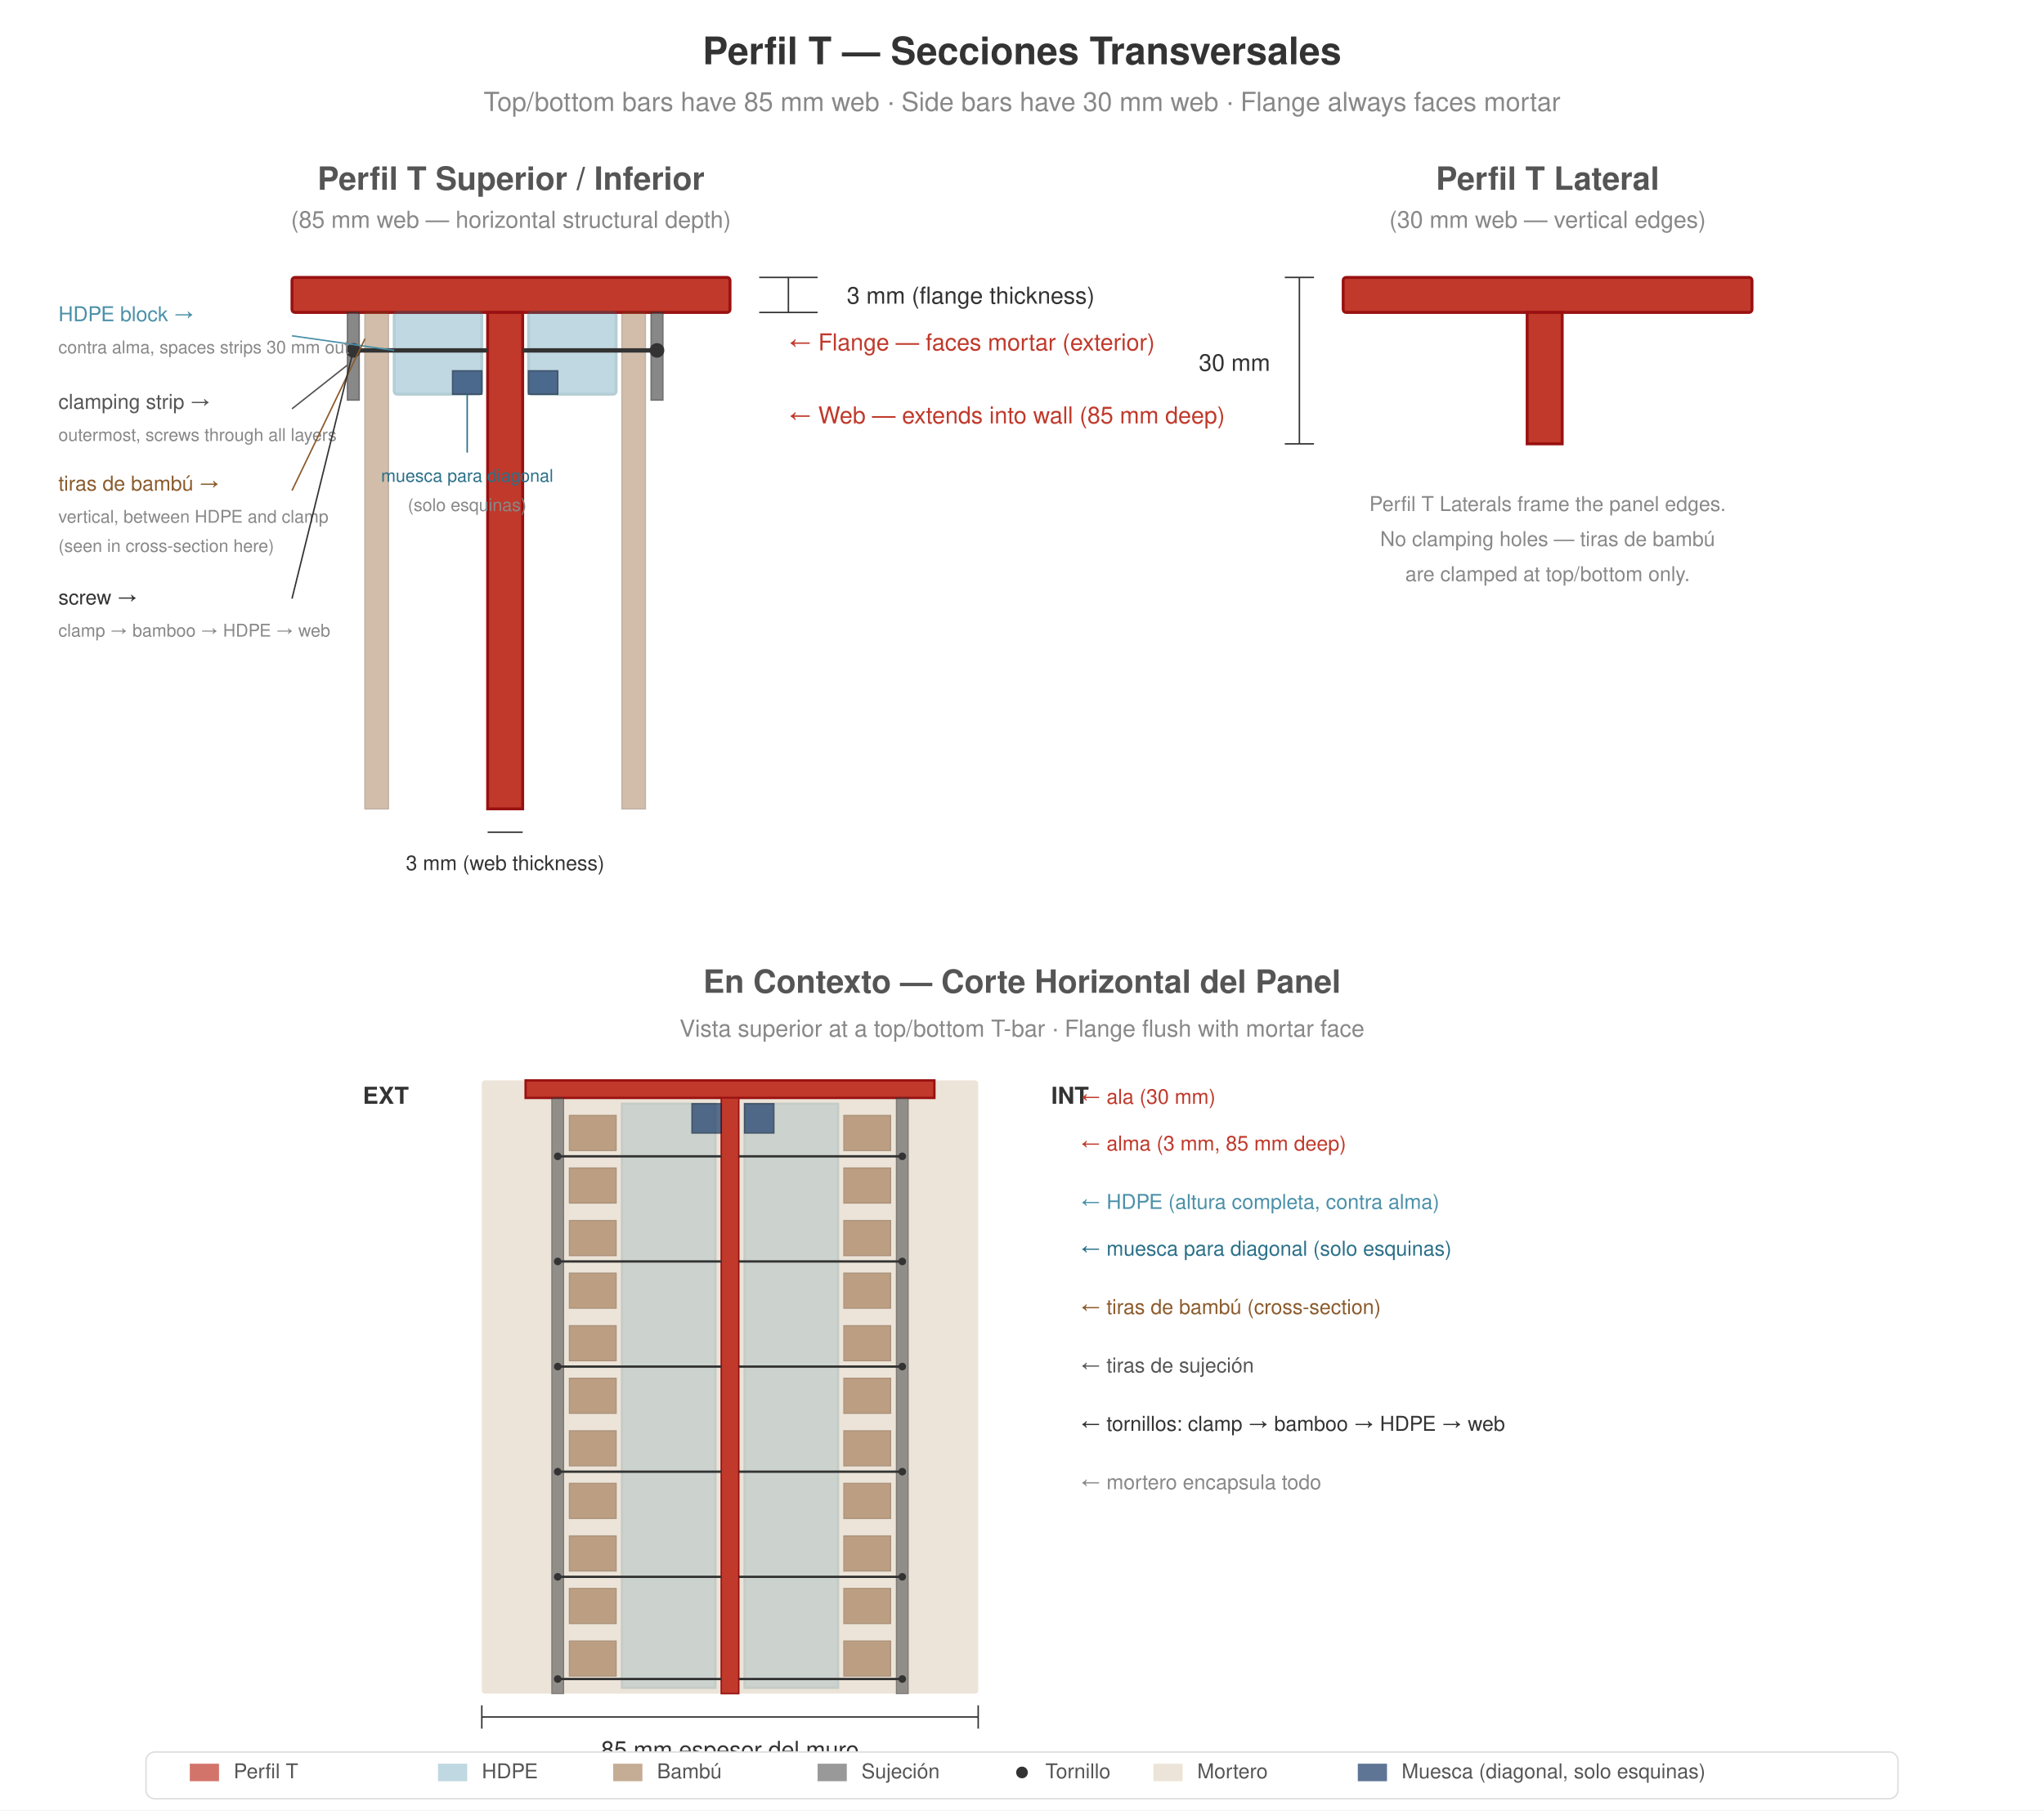
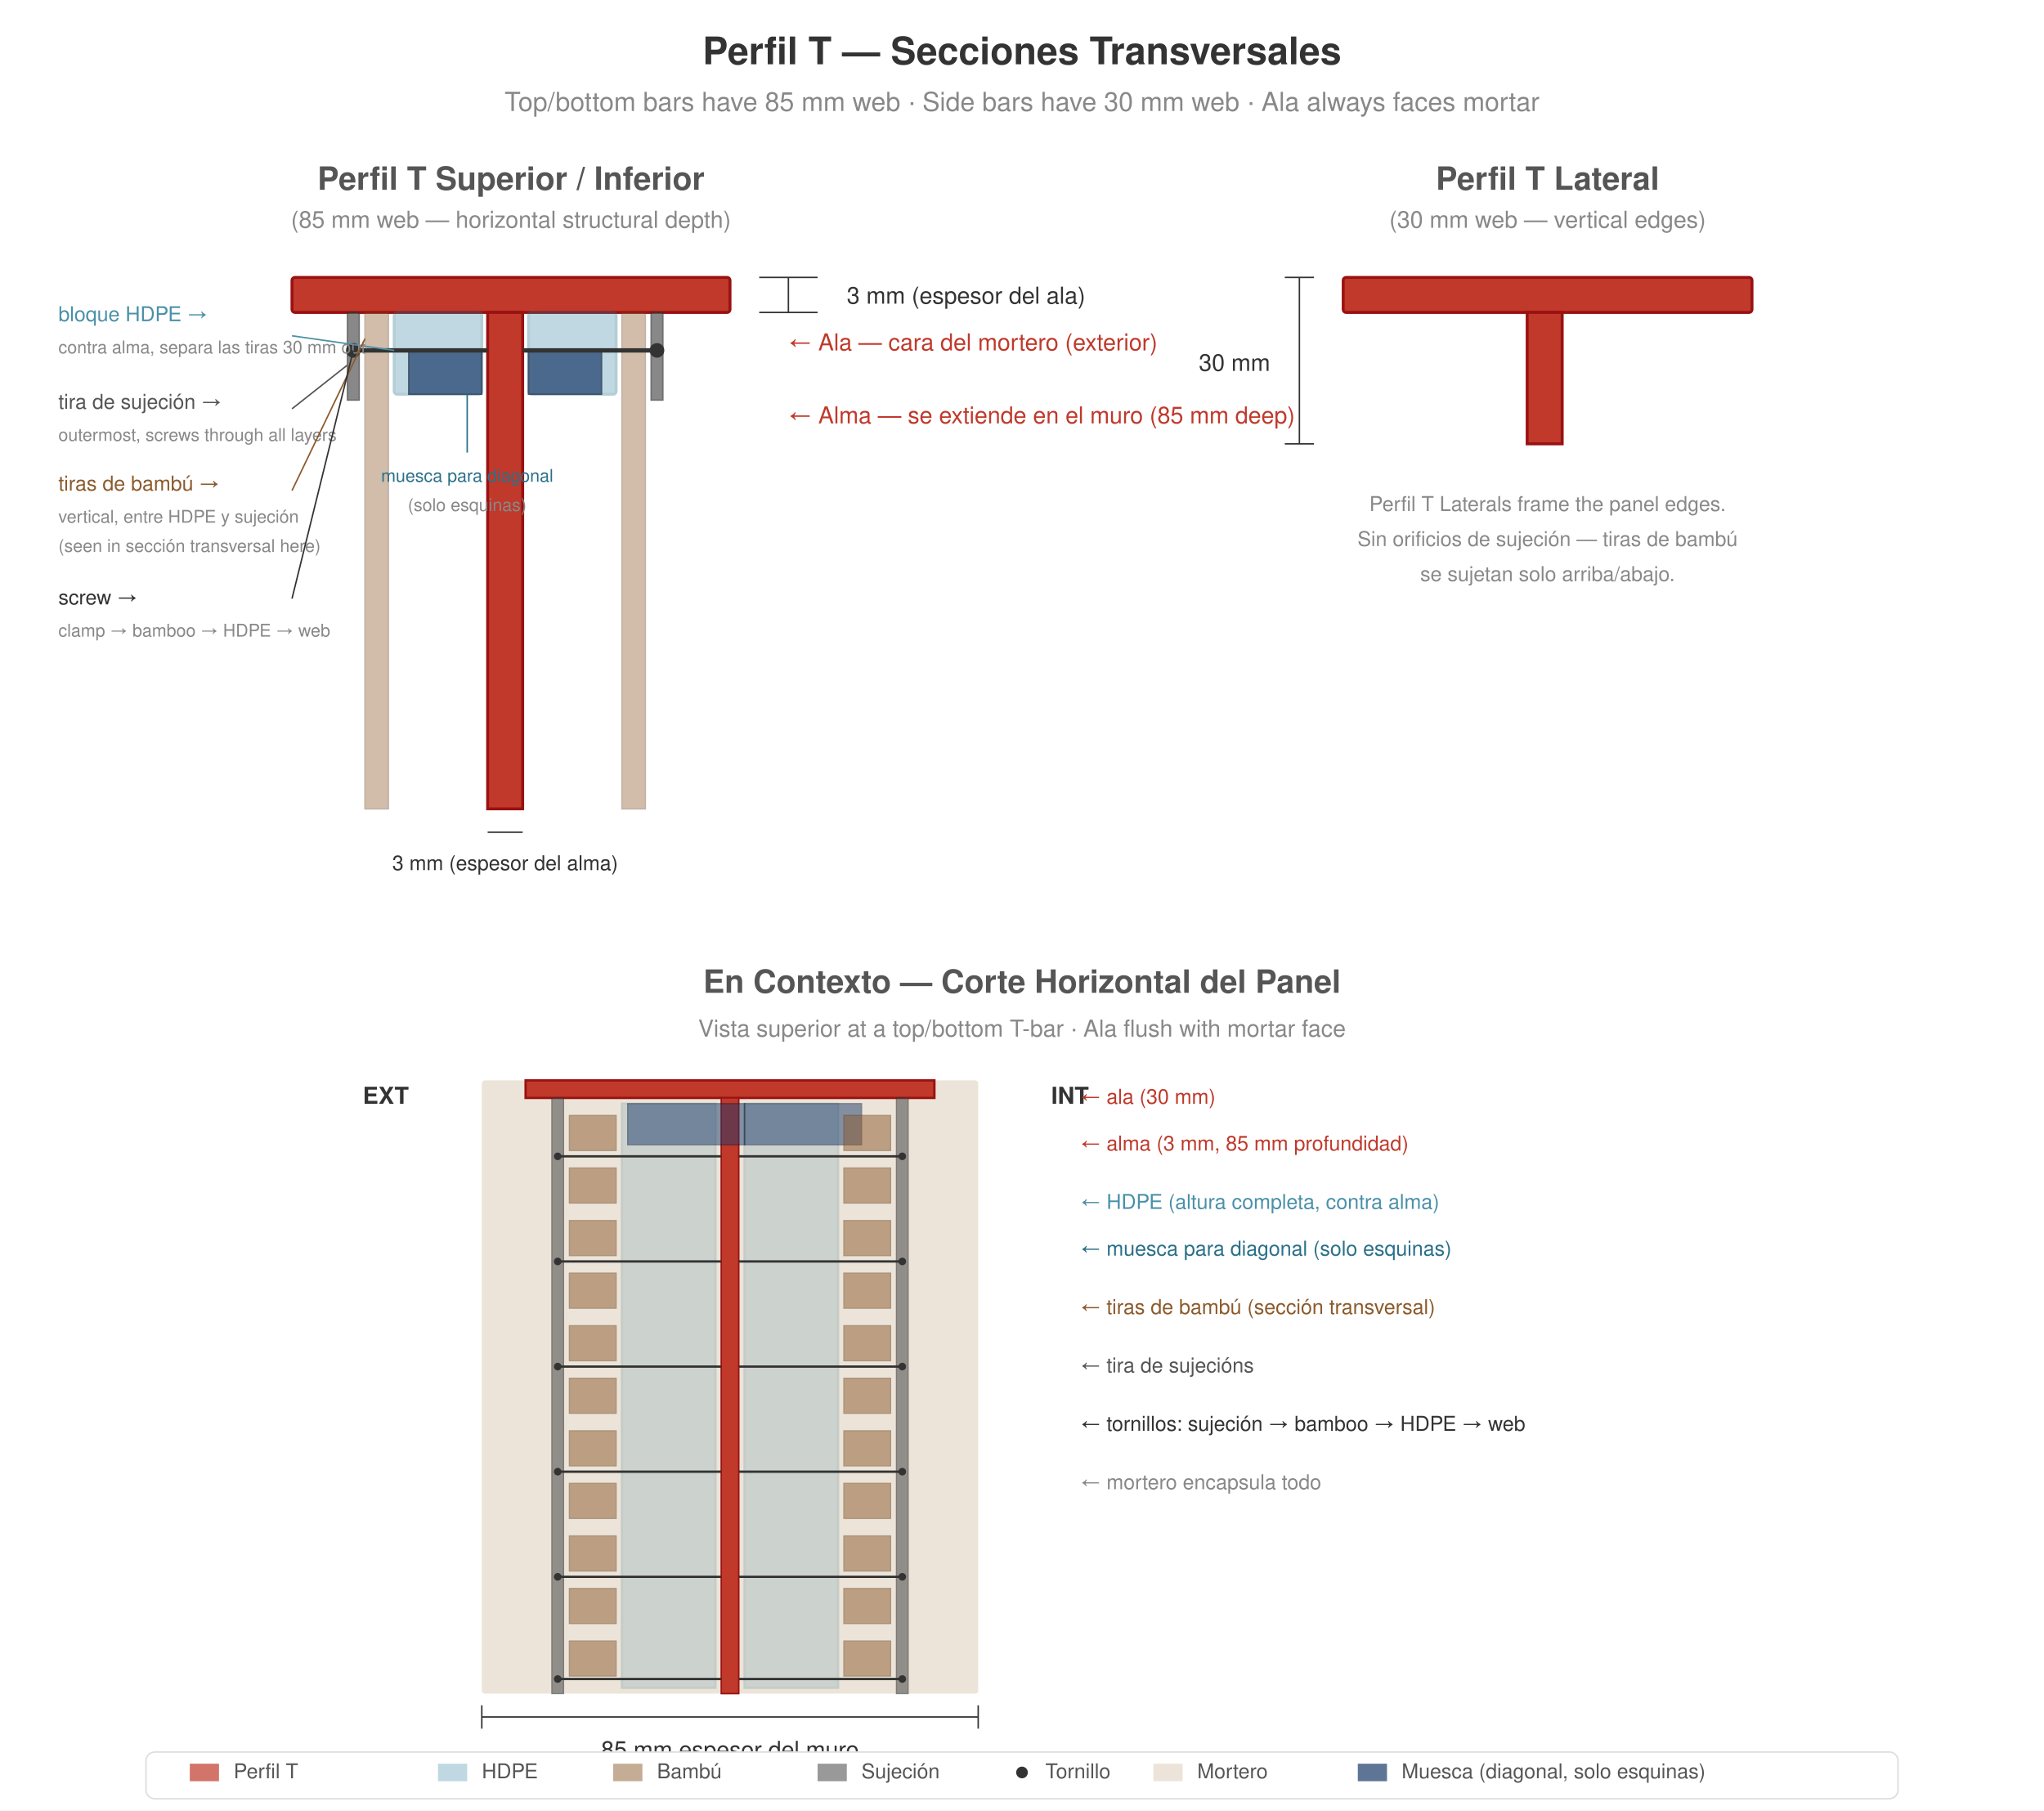
<svg xmlns="http://www.w3.org/2000/svg" viewBox="0 0 700 620" style="background:#ffffff">
  <rect width="100%" height="100%" fill="white" />
  <text x="350" y="22" text-anchor="middle" font-size="13" fill="#333" font-weight="bold" font-family="Helvetica,Arial,sans-serif">Perfil T — Secciones Transversales</text>
-   <text x="350" y="38" text-anchor="middle" font-size="9" fill="#888" font-family="Helvetica,Arial,sans-serif">Top/bottom bars have 85 mm web · Side bars have 30 mm web · Flange always faces mortar</text>
+   <text x="350" y="38" text-anchor="middle" font-size="9" fill="#888" font-family="Helvetica,Arial,sans-serif">Top/bottom bars have 85 mm web · Side bars have 30 mm web · Ala always faces mortar</text>
  <text x="175" y="65" text-anchor="middle" font-size="11" fill="#555" font-weight="bold" font-family="Helvetica,Arial,sans-serif">Perfil T Superior / Inferior</text>
  <text x="175" y="78" text-anchor="middle" font-size="8" fill="#888" font-family="Helvetica,Arial,sans-serif">(85 mm web — horizontal structural depth)</text>
  <rect x="100" y="95" width="150" height="12" fill="#c0392b" stroke="#911" stroke-width="1" rx="1" />
  <rect x="167" y="107" width="12" height="170" fill="#c0392b" stroke="#911" stroke-width="1" />
  <rect x="135" y="107" width="30" height="28" fill="#4a90a8" opacity="0.35" stroke="#2a7088" stroke-width="1" rx="1" />
-   <rect x="155" y="127" width="10" height="8" fill="#1a3a6a" opacity="0.7" stroke="#0d1f3c" stroke-width="0.5" />
+   <rect x="140" y="120" width="25" height="15" fill="#1a3a6a" opacity="0.7" stroke="#0d1f3c" stroke-width="0.5" />
  <rect x="181" y="107" width="30" height="28" fill="#4a90a8" opacity="0.35" stroke="#2a7088" stroke-width="1" rx="1" />
-   <rect x="181" y="127" width="10" height="8" fill="#1a3a6a" opacity="0.7" stroke="#0d1f3c" stroke-width="0.5" />
+   <rect x="181" y="120" width="25" height="15" fill="#1a3a6a" opacity="0.7" stroke="#0d1f3c" stroke-width="0.5" />
  <rect x="125" y="107" width="8" height="170" fill="#8B5A2B" opacity="0.4" stroke="#6a4020" stroke-width="0.5" />
  <rect x="213" y="107" width="8" height="170" fill="#8B5A2B" opacity="0.4" stroke="#6a4020" stroke-width="0.5" />
  <rect x="119" y="107" width="4" height="30" fill="#555" opacity="0.7" stroke="#333" stroke-width="0.5" />
  <rect x="223" y="107" width="4" height="30" fill="#555" opacity="0.7" stroke="#333" stroke-width="0.5" />
  <line x1="121" y1="120" x2="167" y2="120" stroke="#333" stroke-width="1.5" />
  <circle cx="121" cy="120" r="2.5" fill="#333" />
  <line x1="225" y1="120" x2="179" y2="120" stroke="#333" stroke-width="1.5" />
  <circle cx="225" cy="120" r="2.5" fill="#333" />
  <line x1="160" y1="135" x2="160" y2="155" stroke="#2a7088" stroke-width="0.5" />
  <text x="160" y="165" text-anchor="middle" font-size="6" fill="#2a7088" font-family="Helvetica,Arial,sans-serif">muesca para diagonal</text>
  <text x="160" y="175" text-anchor="middle" font-size="6" fill="#888" font-family="Helvetica,Arial,sans-serif">(solo esquinas)</text>
  <line x1="260" y1="95" x2="280" y2="95" stroke="#333" stroke-width="0.5" />
  <line x1="260" y1="107" x2="280" y2="107" stroke="#333" stroke-width="0.5" />
  <line x1="270" y1="95" x2="270" y2="107" stroke="#333" stroke-width="0.5" />
-   <text x="290" y="104" font-size="8" fill="#333" font-family="Helvetica,Arial,sans-serif">3 mm (flange thickness)</text>
+   <text x="290" y="104" font-size="8" fill="#333" font-family="Helvetica,Arial,sans-serif">3 mm (espesor del ala)</text>
  <line x1="167" y1="285" x2="179" y2="285" stroke="#333" stroke-width="0.5" />
-   <text x="173" y="298" text-anchor="middle" font-size="7" fill="#333" font-family="Helvetica,Arial,sans-serif">3 mm (web thickness)</text>
+   <text x="173" y="298" text-anchor="middle" font-size="7" fill="#333" font-family="Helvetica,Arial,sans-serif">3 mm (espesor del alma)</text>
  <g font-family="Helvetica,Arial,sans-serif">
-     <text x="270" y="120" font-size="8" fill="#c0392b">← Flange — faces mortar (exterior)</text>
-     <text x="270" y="145" font-size="8" fill="#c0392b">← Web — extends into wall (85 mm deep)</text>
+     <text x="270" y="120" font-size="8" fill="#c0392b">← Ala — cara del mortero (exterior)</text>
+     <text x="270" y="145" font-size="8" fill="#c0392b">← Alma — se extiende en el muro (85 mm deep)</text>
    <line x1="135" y1="120" x2="100" y2="115" stroke="#4a90a8" stroke-width="0.5" />
-     <text x="20" y="110" font-size="7" fill="#4a90a8">HDPE block →</text>
-     <text x="20" y="121" font-size="6" fill="#888">contra alma, spaces strips 30 mm out</text>
+     <text x="20" y="110" font-size="7" fill="#4a90a8">bloque HDPE →</text>
+     <text x="20" y="121" font-size="6" fill="#888">contra alma, separa las tiras 30 mm out</text>
    <line x1="119" y1="125" x2="100" y2="140" stroke="#555" stroke-width="0.5" />
-     <text x="20" y="140" font-size="7" fill="#555">clamping strip →</text>
+     <text x="20" y="140" font-size="7" fill="#555">tira de sujeción →</text>
    <text x="20" y="151" font-size="6" fill="#888">outermost, screws through all layers</text>
    <line x1="125" y1="116" x2="100" y2="168" stroke="#8B5A2B" stroke-width="0.5" />
    <text x="20" y="168" font-size="7" fill="#8B5A2B">tiras de bambú →</text>
-     <text x="20" y="179" font-size="6" fill="#888">vertical, between HDPE and clamp</text>
-     <text x="20" y="189" font-size="6" fill="#888">(seen in cross-section here)</text>
+     <text x="20" y="179" font-size="6" fill="#888">vertical, entre HDPE y sujeción</text>
+     <text x="20" y="189" font-size="6" fill="#888">(seen in sección transversal here)</text>
    <line x1="121" y1="120" x2="100" y2="205" stroke="#333" stroke-width="0.5" />
    <text x="20" y="207" font-size="7" fill="#333">screw →</text>
    <text x="20" y="218" font-size="6" fill="#888">clamp → bamboo → HDPE → web</text>
  </g>
  <text x="530" y="65" text-anchor="middle" font-size="11" fill="#555" font-weight="bold" font-family="Helvetica,Arial,sans-serif">Perfil T Lateral</text>
  <text x="530" y="78" text-anchor="middle" font-size="8" fill="#888" font-family="Helvetica,Arial,sans-serif">(30 mm web — vertical edges)</text>
  <rect x="460" y="95" width="140" height="12" fill="#c0392b" stroke="#911" stroke-width="1" rx="1" />
  <rect x="523" y="107" width="12" height="45" fill="#c0392b" stroke="#911" stroke-width="1" />
  <line x1="445" y1="95" x2="445" y2="152" stroke="#333" stroke-width="0.5" />
  <line x1="440" y1="95" x2="450" y2="95" stroke="#333" stroke-width="0.5" />
  <line x1="440" y1="152" x2="450" y2="152" stroke="#333" stroke-width="0.5" />
  <text x="435" y="127" text-anchor="end" font-size="8" fill="#333" font-family="Helvetica,Arial,sans-serif">30 mm</text>
  <text x="530" y="175" text-anchor="middle" font-size="7" fill="#888" font-family="Helvetica,Arial,sans-serif">Perfil T Laterals frame the panel edges.</text>
-   <text x="530" y="187" text-anchor="middle" font-size="7" fill="#888" font-family="Helvetica,Arial,sans-serif">No clamping holes — tiras de bambú</text>
-   <text x="530" y="199" text-anchor="middle" font-size="7" fill="#888" font-family="Helvetica,Arial,sans-serif">are clamped at top/bottom only.</text>
+   <text x="530" y="187" text-anchor="middle" font-size="7" fill="#888" font-family="Helvetica,Arial,sans-serif">Sin orificios de sujeción — tiras de bambú</text>
+   <text x="530" y="199" text-anchor="middle" font-size="7" fill="#888" font-family="Helvetica,Arial,sans-serif">se sujetan solo arriba/abajo.</text>
  <text x="350" y="340" text-anchor="middle" font-size="11" fill="#555" font-weight="bold" font-family="Helvetica,Arial,sans-serif">En Contexto — Corte Horizontal del Panel</text>
-   <text x="350" y="355" text-anchor="middle" font-size="8" fill="#888" font-family="Helvetica,Arial,sans-serif">Vista superior at a top/bottom T-bar · Flange flush with mortar face</text>
+   <text x="350" y="355" text-anchor="middle" font-size="8" fill="#888" font-family="Helvetica,Arial,sans-serif">Vista superior at a top/bottom T-bar · Ala flush with mortar face</text>
  <g transform="translate(0, 370)">
    <rect x="165" y="0" width="170" height="210" fill="#d4c4a8" opacity="0.45" rx="1" />
    <rect x="180" y="0" width="140" height="6" fill="#c0392b" stroke="#911" stroke-width="0.8" />
    <rect x="247" y="6" width="6" height="204" fill="#c0392b" stroke="#911" stroke-width="0.5" />
    <rect x="213" y="8" width="32" height="200" fill="#4a90a8" opacity="0.2" stroke="#2a7088" stroke-width="0.8" />
    <rect x="255" y="8" width="32" height="200" fill="#4a90a8" opacity="0.2" stroke="#2a7088" stroke-width="0.8" />
-     <rect x="237" y="8" width="10" height="10" fill="#1a3a6a" opacity="0.7" stroke="#0d1f3c" stroke-width="0.5" />
-     <rect x="255" y="8" width="10" height="10" fill="#1a3a6a" opacity="0.7" stroke="#0d1f3c" stroke-width="0.5" />
+     <rect x="215" y="8" width="40" height="14" fill="#1a3a6a" opacity="0.5" stroke="#0d1f3c" stroke-width="0.5" />
+     <rect x="255" y="8" width="40" height="14" fill="#1a3a6a" opacity="0.5" stroke="#0d1f3c" stroke-width="0.5" />
    <g fill="#8B5A2B" opacity="0.5" stroke="#6a4020" stroke-width="0.4">
      <rect x="195" y="12" width="16" height="12" />
      <rect x="195" y="30" width="16" height="12" />
      <rect x="195" y="48" width="16" height="12" />
      <rect x="195" y="66" width="16" height="12" />
      <rect x="195" y="84" width="16" height="12" />
      <rect x="195" y="102" width="16" height="12" />
      <rect x="195" y="120" width="16" height="12" />
      <rect x="195" y="138" width="16" height="12" />
      <rect x="195" y="156" width="16" height="12" />
      <rect x="195" y="174" width="16" height="12" />
      <rect x="195" y="192" width="16" height="12" />
      <rect x="289" y="12" width="16" height="12" />
      <rect x="289" y="30" width="16" height="12" />
      <rect x="289" y="48" width="16" height="12" />
      <rect x="289" y="66" width="16" height="12" />
      <rect x="289" y="84" width="16" height="12" />
      <rect x="289" y="102" width="16" height="12" />
      <rect x="289" y="120" width="16" height="12" />
      <rect x="289" y="138" width="16" height="12" />
      <rect x="289" y="156" width="16" height="12" />
      <rect x="289" y="174" width="16" height="12" />
      <rect x="289" y="192" width="16" height="12" />
    </g>
    <rect x="189" y="6" width="4" height="204" fill="#555" opacity="0.6" stroke="#333" stroke-width="0.4" />
    <rect x="307" y="6" width="4" height="204" fill="#555" opacity="0.6" stroke="#333" stroke-width="0.4" />
    <g stroke="#333" stroke-width="0.8">
      <line x1="191" y1="26" x2="247" y2="26" />
      <line x1="191" y1="62" x2="247" y2="62" />
      <line x1="191" y1="98" x2="247" y2="98" />
      <line x1="191" y1="134" x2="247" y2="134" />
      <line x1="191" y1="170" x2="247" y2="170" />
      <line x1="191" y1="205" x2="247" y2="205" />
    </g>
    <g fill="#333">
      <circle cx="191" cy="26" r="1.3" />
      <circle cx="191" cy="62" r="1.3" />
      <circle cx="191" cy="98" r="1.3" />
      <circle cx="191" cy="134" r="1.3" />
      <circle cx="191" cy="170" r="1.3" />
      <circle cx="191" cy="205" r="1.3" />
    </g>
    <g stroke="#333" stroke-width="0.8">
      <line x1="309" y1="26" x2="253" y2="26" />
      <line x1="309" y1="62" x2="253" y2="62" />
      <line x1="309" y1="98" x2="253" y2="98" />
      <line x1="309" y1="134" x2="253" y2="134" />
      <line x1="309" y1="170" x2="253" y2="170" />
      <line x1="309" y1="205" x2="253" y2="205" />
    </g>
    <g fill="#333">
      <circle cx="309" cy="26" r="1.3" />
      <circle cx="309" cy="62" r="1.3" />
      <circle cx="309" cy="98" r="1.3" />
      <circle cx="309" cy="134" r="1.3" />
      <circle cx="309" cy="170" r="1.3" />
      <circle cx="309" cy="205" r="1.3" />
    </g>
    <text x="140" y="8" text-anchor="end" font-size="8" fill="#333" font-weight="bold" font-family="Helvetica,Arial,sans-serif">EXT</text>
    <text x="360" y="8" font-size="8" fill="#333" font-weight="bold" font-family="Helvetica,Arial,sans-serif">INT</text>
    <g font-family="Helvetica,Arial,sans-serif">
      <text x="370" y="8" font-size="7" fill="#c0392b">← ala (30 mm)</text>
-       <text x="370" y="24" font-size="7" fill="#c0392b">← alma (3 mm, 85 mm deep)</text>
+       <text x="370" y="24" font-size="7" fill="#c0392b">← alma (3 mm, 85 mm profundidad)</text>
      <text x="370" y="44" font-size="7" fill="#4a90a8">← HDPE (altura completa, contra alma)</text>
      <text x="370" y="60" font-size="7" fill="#2a7088">← muesca para diagonal (solo esquinas)</text>
-       <text x="370" y="80" font-size="7" fill="#8B5A2B">← tiras de bambú (cross-section)</text>
-       <text x="370" y="100" font-size="7" fill="#555">← tiras de sujeción</text>
-       <text x="370" y="120" font-size="7" fill="#333">← tornillos: clamp → bamboo → HDPE → web</text>
+       <text x="370" y="80" font-size="7" fill="#8B5A2B">← tiras de bambú (sección transversal)</text>
+       <text x="370" y="100" font-size="7" fill="#555">← tira de sujecións</text>
+       <text x="370" y="120" font-size="7" fill="#333">← tornillos: sujeción → bamboo → HDPE → web</text>
      <text x="370" y="140" font-size="7" fill="#888">← mortero encapsula todo</text>
    </g>
    <line x1="165" y1="218" x2="335" y2="218" stroke="#333" stroke-width="0.5" />
    <line x1="165" y1="214" x2="165" y2="222" stroke="#333" stroke-width="0.5" />
    <line x1="335" y1="214" x2="335" y2="222" stroke="#333" stroke-width="0.5" />
    <text x="250" y="232" text-anchor="middle" font-size="8" fill="#333" font-family="Helvetica,Arial,sans-serif">85 mm espesor del muro</text>
  </g>
  <g transform="translate(50, 600)" font-family="Helvetica,Arial,sans-serif" font-size="7" fill="#555">
    <rect x="0" y="0" width="600" height="16" fill="white" stroke="#ddd" stroke-width="0.5" rx="3" />
    <rect x="15" y="4" width="10" height="6" fill="#c0392b" opacity="0.7" />
    <text x="30" y="9">Perfil T</text>
    <rect x="100" y="4" width="10" height="6" fill="#4a90a8" opacity="0.35" />
    <text x="115" y="9">HDPE</text>
    <rect x="160" y="4" width="10" height="6" fill="#8B5A2B" opacity="0.5" />
    <text x="175" y="9">Bambú</text>
    <rect x="230" y="4" width="10" height="6" fill="#555" opacity="0.6" />
    <text x="245" y="9">Sujeción</text>
    <circle cx="300" cy="7" r="2" fill="#333" />
    <text x="308" y="9">Tornillo</text>
    <rect x="345" y="4" width="10" height="6" fill="#d4c4a8" opacity="0.45" />
    <text x="360" y="9">Mortero</text>
    <rect x="415" y="4" width="10" height="6" fill="#1a3a6a" opacity="0.7" />
    <text x="430" y="9">Muesca (diagonal, solo esquinas)</text>
  </g>
</svg>
